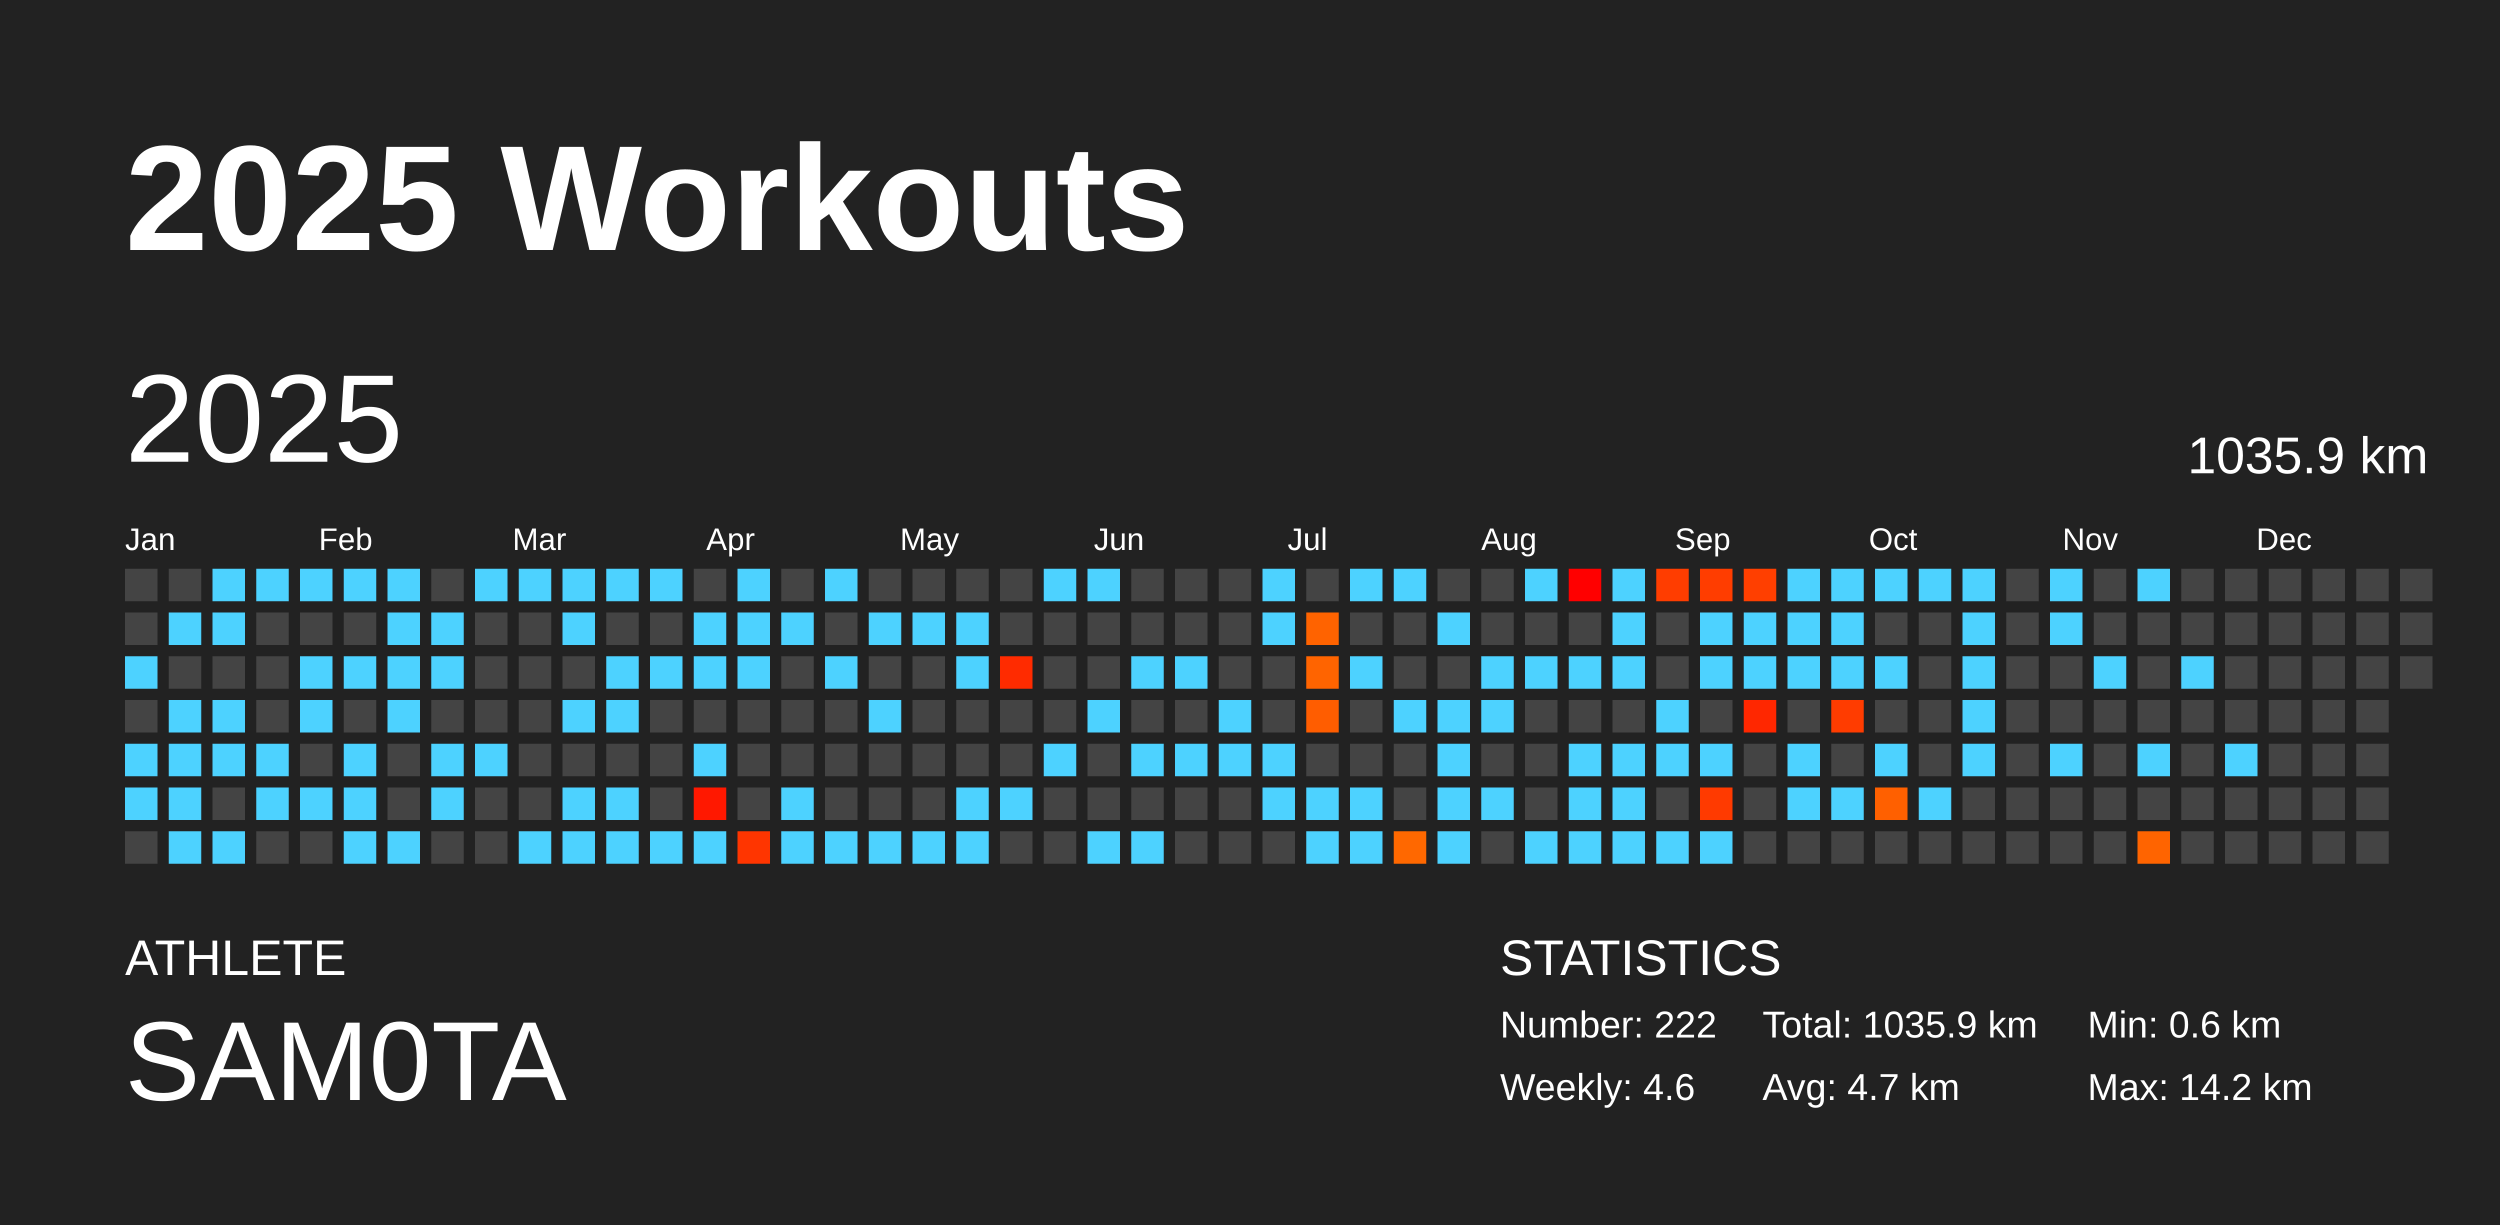
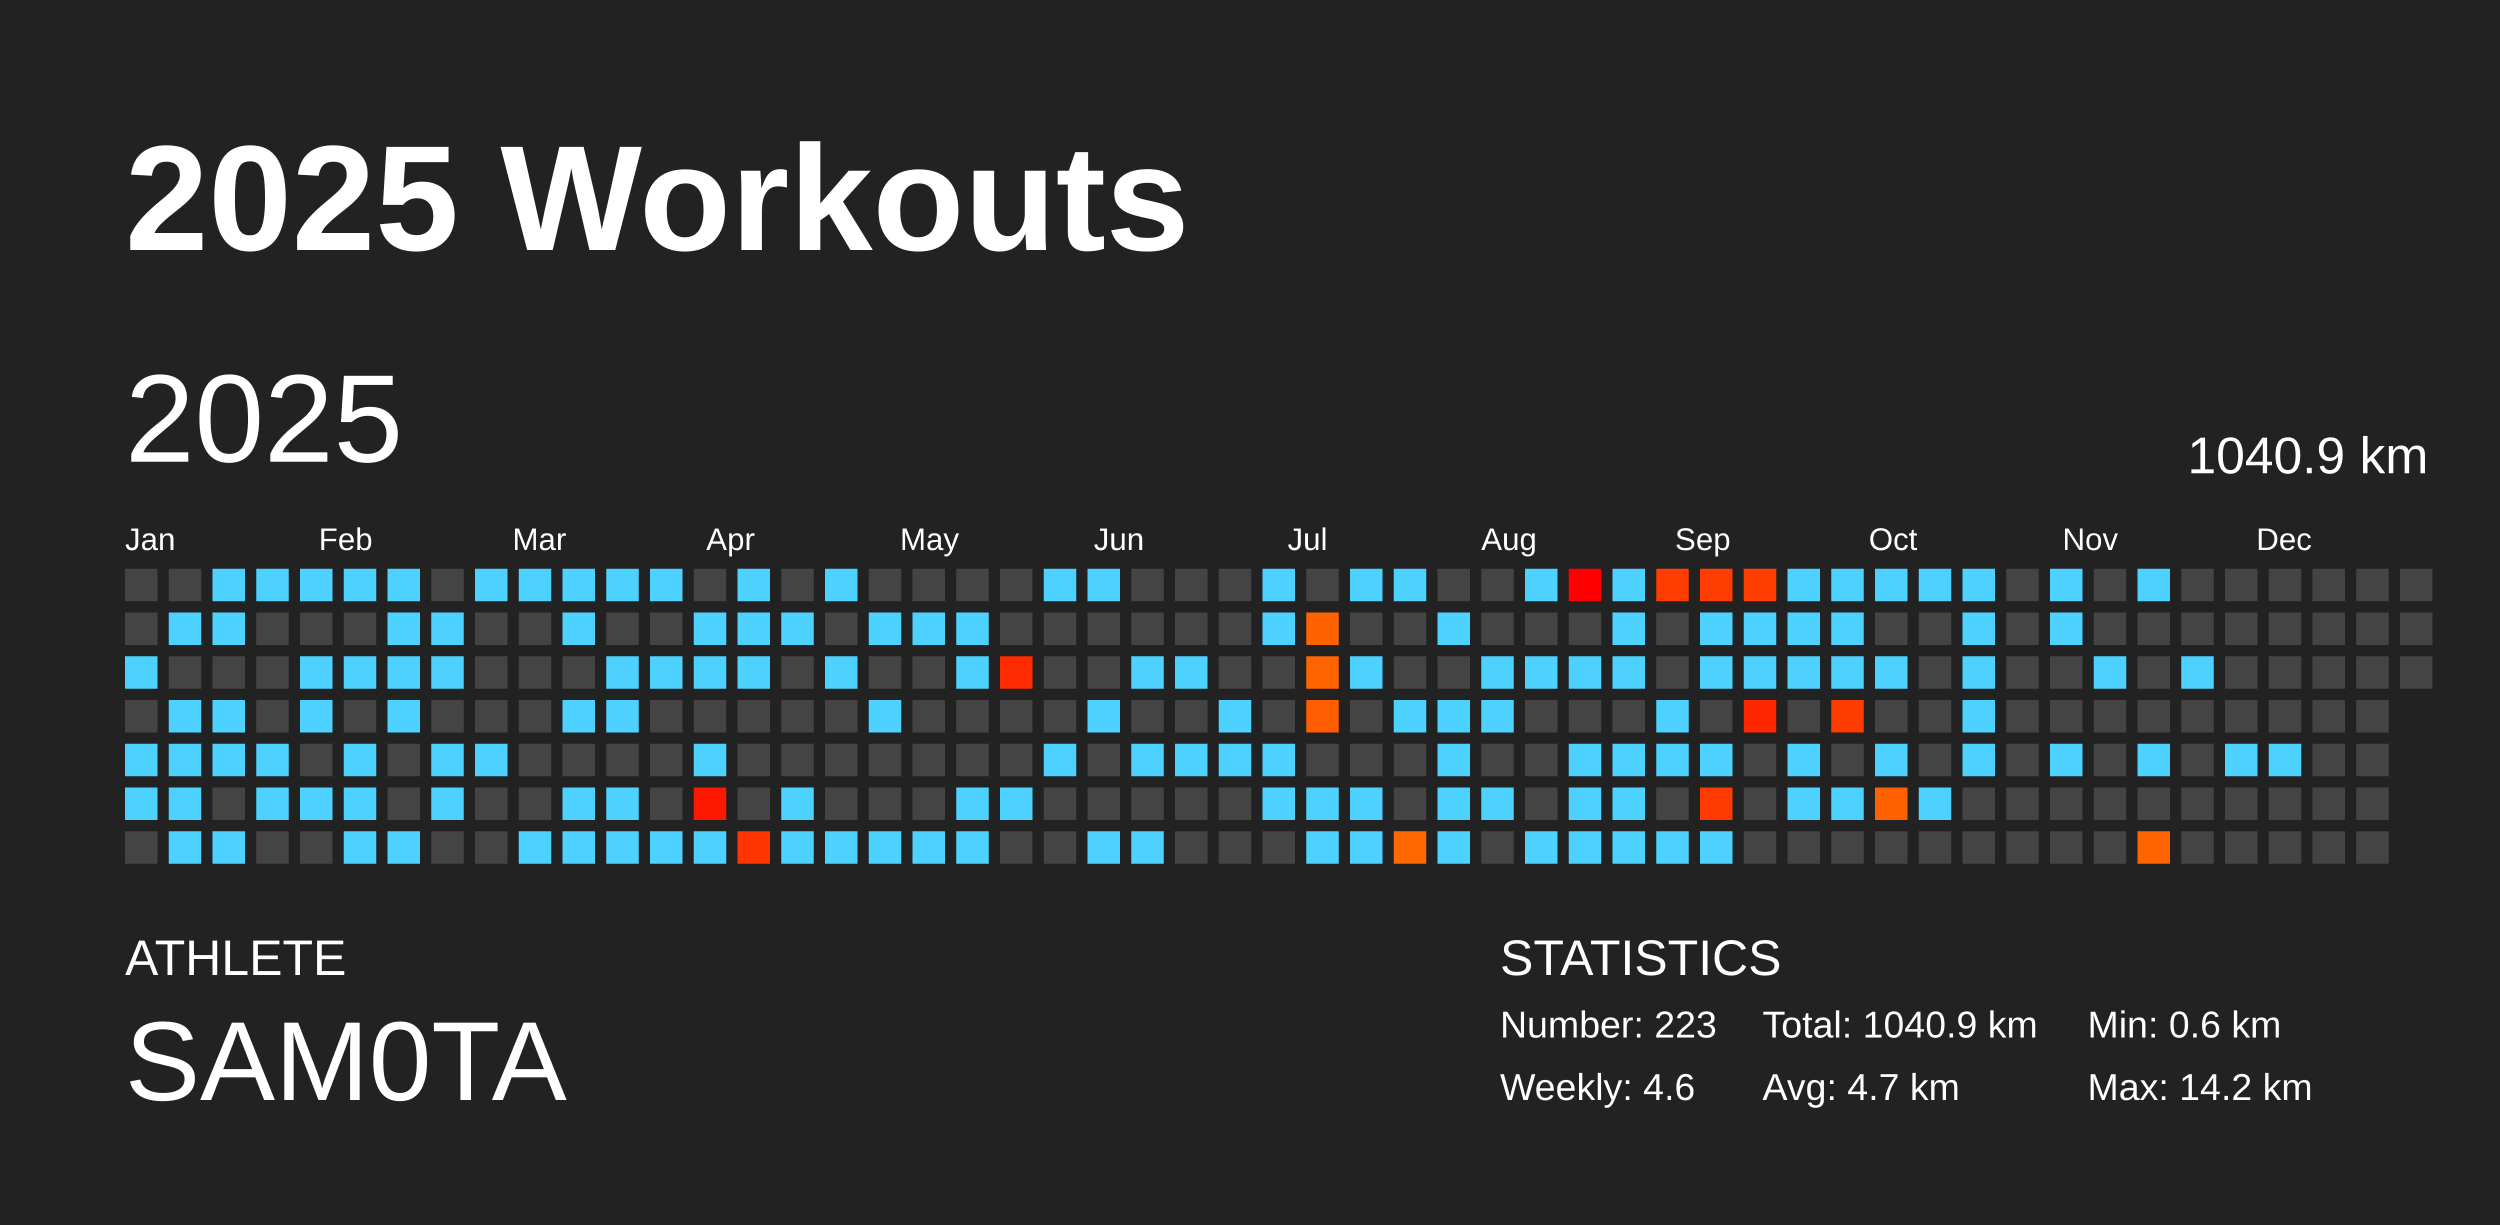
<svg xmlns="http://www.w3.org/2000/svg" baseProfile="full" height="98mm" version="1.1" viewBox="0,0,200,98" width="200mm">
  <defs />
  <rect fill="#222222" height="98" width="200" x="0" y="0" />
  <text fill="#FFFFFF" style="font-size:12px; font-family:Arial; font-weight:bold;" x="10" y="20">2025 Workouts</text>
  <text fill="#FFFFFF" style="font-size:4px; font-family:Arial" x="10" y="78">ATHLETE</text>
  <text fill="#FFFFFF" style="font-size:9px; font-family:Arial" x="10" y="88">SAM0TA</text>
  <text fill="#FFFFFF" style="font-size:4px; font-family:Arial" x="120" y="78">STATISTICS</text>
-   <text fill="#FFFFFF" style="font-size:3px; font-family:Arial" x="120" y="83">Number: 222</text>
+   <text fill="#FFFFFF" style="font-size:3px; font-family:Arial" x="120" y="83">Number: 223</text>
  <text fill="#FFFFFF" style="font-size:3px; font-family:Arial" x="120" y="88">Weekly: 4.6</text>
-   <text fill="#FFFFFF" style="font-size:3px; font-family:Arial" x="141" y="83">Total: 1035.9 km</text>
+   <text fill="#FFFFFF" style="font-size:3px; font-family:Arial" x="141" y="83">Total: 1040.9 km</text>
  <text fill="#FFFFFF" style="font-size:3px; font-family:Arial" x="141" y="88">Avg: 4.7 km</text>
  <text fill="#FFFFFF" style="font-size:3px; font-family:Arial" x="167" y="83">Min: 0.6 km</text>
  <text fill="#FFFFFF" style="font-size:3px; font-family:Arial" x="167" y="88">Max: 14.2 km</text>
  <text dominant-baseline="hanging" fill="#FFFFFF" style="font-size:10.0px; font-family:Arial;" x="10" y="30">2025</text>
-   <text dominant-baseline="hanging" fill="#FFFFFF" style="font-size:4.125px; font-family:Arial;" x="175" y="35">1035.9 km</text>
+   <text dominant-baseline="hanging" fill="#FFFFFF" style="font-size:4.125px; font-family:Arial;" x="175" y="35">1040.9 km</text>
  <text fill="#FFFFFF" style="font-size:2.5px; font-family:Arial" x="10.0" y="44">Jan</text>
  <text fill="#FFFFFF" style="font-size:2.5px; font-family:Arial" x="25.5" y="44">Feb</text>
  <text fill="#FFFFFF" style="font-size:2.5px; font-family:Arial" x="41.0" y="44">Mar</text>
  <text fill="#FFFFFF" style="font-size:2.5px; font-family:Arial" x="56.5" y="44">Apr</text>
  <text fill="#FFFFFF" style="font-size:2.5px; font-family:Arial" x="72.0" y="44">May</text>
  <text fill="#FFFFFF" style="font-size:2.5px; font-family:Arial" x="87.5" y="44">Jun</text>
  <text fill="#FFFFFF" style="font-size:2.5px; font-family:Arial" x="103.0" y="44">Jul</text>
  <text fill="#FFFFFF" style="font-size:2.5px; font-family:Arial" x="118.5" y="44">Aug</text>
  <text fill="#FFFFFF" style="font-size:2.5px; font-family:Arial" x="134.0" y="44">Sep</text>
  <text fill="#FFFFFF" style="font-size:2.5px; font-family:Arial" x="149.5" y="44">Oct</text>
  <text fill="#FFFFFF" style="font-size:2.5px; font-family:Arial" x="165.0" y="44">Nov</text>
  <text fill="#FFFFFF" style="font-size:2.5px; font-family:Arial" x="180.5" y="44">Dec</text>
  <rect fill="#444444" height="2.6" width="2.6" x="10.0" y="45.5" />
  <rect fill="#444444" height="2.6" width="2.6" x="10.0" y="49.0" />
  <rect fill="#4dd2ff" height="2.6" width="2.6" x="10.0" y="52.5" />
  <rect fill="#444444" height="2.6" width="2.6" x="10.0" y="56.0" />
  <rect fill="#4dd2ff" height="2.6" width="2.6" x="10.0" y="59.5" />
  <rect fill="#4dd2ff" height="2.6" width="2.6" x="10.0" y="63.0" />
  <rect fill="#444444" height="2.6" width="2.6" x="10.0" y="66.5" />
  <rect fill="#444444" height="2.6" width="2.6" x="13.5" y="45.5" />
  <rect fill="#4dd2ff" height="2.6" width="2.6" x="13.5" y="49.0" />
  <rect fill="#444444" height="2.6" width="2.6" x="13.5" y="52.5" />
  <rect fill="#4dd2ff" height="2.6" width="2.6" x="13.5" y="56.0" />
  <rect fill="#4dd2ff" height="2.6" width="2.6" x="13.5" y="59.5" />
  <rect fill="#4dd2ff" height="2.6" width="2.6" x="13.5" y="63.0" />
  <rect fill="#4dd2ff" height="2.6" width="2.6" x="13.5" y="66.5" />
  <rect fill="#4dd2ff" height="2.6" width="2.6" x="17.0" y="45.5" />
  <rect fill="#4dd2ff" height="2.6" width="2.6" x="17.0" y="49.0" />
  <rect fill="#444444" height="2.6" width="2.6" x="17.0" y="52.5" />
  <rect fill="#4dd2ff" height="2.6" width="2.6" x="17.0" y="56.0" />
  <rect fill="#4dd2ff" height="2.6" width="2.6" x="17.0" y="59.5" />
  <rect fill="#444444" height="2.6" width="2.6" x="17.0" y="63.0" />
  <rect fill="#4dd2ff" height="2.6" width="2.6" x="17.0" y="66.5" />
  <rect fill="#4dd2ff" height="2.6" width="2.6" x="20.5" y="45.5" />
  <rect fill="#444444" height="2.6" width="2.6" x="20.5" y="49.0" />
  <rect fill="#444444" height="2.6" width="2.6" x="20.5" y="52.5" />
  <rect fill="#444444" height="2.6" width="2.6" x="20.5" y="56.0" />
  <rect fill="#4dd2ff" height="2.6" width="2.6" x="20.5" y="59.5" />
  <rect fill="#4dd2ff" height="2.6" width="2.6" x="20.5" y="63.0" />
  <rect fill="#444444" height="2.6" width="2.6" x="20.5" y="66.5" />
  <rect fill="#4dd2ff" height="2.6" width="2.6" x="24.0" y="45.5" />
  <rect fill="#444444" height="2.6" width="2.6" x="24.0" y="49.0" />
  <rect fill="#4dd2ff" height="2.6" width="2.6" x="24.0" y="52.5" />
  <rect fill="#4dd2ff" height="2.6" width="2.6" x="24.0" y="56.0" />
  <rect fill="#444444" height="2.6" width="2.6" x="24.0" y="59.5" />
  <rect fill="#4dd2ff" height="2.6" width="2.6" x="24.0" y="63.0" />
  <rect fill="#444444" height="2.6" width="2.6" x="24.0" y="66.5" />
  <rect fill="#4dd2ff" height="2.6" width="2.6" x="27.5" y="45.5" />
  <rect fill="#444444" height="2.6" width="2.6" x="27.5" y="49.0" />
  <rect fill="#4dd2ff" height="2.6" width="2.6" x="27.5" y="52.5" />
  <rect fill="#444444" height="2.6" width="2.6" x="27.5" y="56.0" />
  <rect fill="#4dd2ff" height="2.6" width="2.6" x="27.5" y="59.5" />
  <rect fill="#4dd2ff" height="2.6" width="2.6" x="27.5" y="63.0" />
  <rect fill="#4dd2ff" height="2.6" width="2.6" x="27.5" y="66.5" />
  <rect fill="#4dd2ff" height="2.6" width="2.6" x="31.0" y="45.5" />
  <rect fill="#4dd2ff" height="2.6" width="2.6" x="31.0" y="49.0" />
  <rect fill="#4dd2ff" height="2.6" width="2.6" x="31.0" y="52.5" />
  <rect fill="#4dd2ff" height="2.6" width="2.6" x="31.0" y="56.0" />
  <rect fill="#444444" height="2.6" width="2.6" x="31.0" y="59.5" />
  <rect fill="#444444" height="2.6" width="2.6" x="31.0" y="63.0" />
  <rect fill="#4dd2ff" height="2.6" width="2.6" x="31.0" y="66.5" />
  <rect fill="#444444" height="2.6" width="2.6" x="34.5" y="45.5" />
  <rect fill="#4dd2ff" height="2.6" width="2.6" x="34.5" y="49.0" />
  <rect fill="#4dd2ff" height="2.6" width="2.6" x="34.5" y="52.5" />
  <rect fill="#444444" height="2.6" width="2.6" x="34.5" y="56.0" />
  <rect fill="#4dd2ff" height="2.6" width="2.6" x="34.5" y="59.5" />
  <rect fill="#4dd2ff" height="2.6" width="2.6" x="34.5" y="63.0" />
  <rect fill="#444444" height="2.6" width="2.6" x="34.5" y="66.5" />
  <rect fill="#4dd2ff" height="2.6" width="2.6" x="38.0" y="45.5" />
  <rect fill="#444444" height="2.6" width="2.6" x="38.0" y="49.0" />
  <rect fill="#444444" height="2.6" width="2.6" x="38.0" y="52.5" />
  <rect fill="#444444" height="2.6" width="2.6" x="38.0" y="56.0" />
  <rect fill="#4dd2ff" height="2.6" width="2.6" x="38.0" y="59.5" />
  <rect fill="#444444" height="2.6" width="2.6" x="38.0" y="63.0" />
  <rect fill="#444444" height="2.6" width="2.6" x="38.0" y="66.5" />
  <rect fill="#4dd2ff" height="2.6" width="2.6" x="41.5" y="45.5" />
  <rect fill="#444444" height="2.6" width="2.6" x="41.5" y="49.0" />
  <rect fill="#444444" height="2.6" width="2.6" x="41.5" y="52.5" />
  <rect fill="#444444" height="2.6" width="2.6" x="41.5" y="56.0" />
  <rect fill="#444444" height="2.6" width="2.6" x="41.5" y="59.5" />
  <rect fill="#444444" height="2.6" width="2.6" x="41.5" y="63.0" />
  <rect fill="#4dd2ff" height="2.6" width="2.6" x="41.5" y="66.5" />
  <rect fill="#4dd2ff" height="2.6" width="2.6" x="45.0" y="45.5" />
  <rect fill="#4dd2ff" height="2.6" width="2.6" x="45.0" y="49.0" />
  <rect fill="#444444" height="2.6" width="2.6" x="45.0" y="52.5" />
  <rect fill="#4dd2ff" height="2.6" width="2.6" x="45.0" y="56.0" />
  <rect fill="#444444" height="2.6" width="2.6" x="45.0" y="59.5" />
  <rect fill="#4dd2ff" height="2.6" width="2.6" x="45.0" y="63.0" />
  <rect fill="#4dd2ff" height="2.6" width="2.6" x="45.0" y="66.5" />
  <rect fill="#4dd2ff" height="2.6" width="2.6" x="48.5" y="45.5" />
  <rect fill="#444444" height="2.6" width="2.6" x="48.5" y="49.0" />
  <rect fill="#4dd2ff" height="2.6" width="2.6" x="48.5" y="52.5" />
  <rect fill="#4dd2ff" height="2.6" width="2.6" x="48.5" y="56.0" />
  <rect fill="#444444" height="2.6" width="2.6" x="48.5" y="59.5" />
  <rect fill="#4dd2ff" height="2.6" width="2.6" x="48.5" y="63.0" />
  <rect fill="#4dd2ff" height="2.6" width="2.6" x="48.5" y="66.5" />
  <rect fill="#4dd2ff" height="2.6" width="2.6" x="52.0" y="45.5" />
  <rect fill="#444444" height="2.6" width="2.6" x="52.0" y="49.0" />
  <rect fill="#4dd2ff" height="2.6" width="2.6" x="52.0" y="52.5" />
  <rect fill="#444444" height="2.6" width="2.6" x="52.0" y="56.0" />
  <rect fill="#444444" height="2.6" width="2.6" x="52.0" y="59.5" />
  <rect fill="#444444" height="2.6" width="2.6" x="52.0" y="63.0" />
  <rect fill="#4dd2ff" height="2.6" width="2.6" x="52.0" y="66.5" />
  <rect fill="#444444" height="2.6" width="2.6" x="55.5" y="45.5" />
  <rect fill="#4dd2ff" height="2.6" width="2.6" x="55.5" y="49.0" />
  <rect fill="#4dd2ff" height="2.6" width="2.6" x="55.5" y="52.5" />
  <rect fill="#444444" height="2.6" width="2.6" x="55.5" y="56.0" />
  <rect fill="#4dd2ff" height="2.6" width="2.6" x="55.5" y="59.5" />
  <rect fill="#ff1800" height="2.6" width="2.6" x="55.5" y="63.0" />
  <rect fill="#4dd2ff" height="2.6" width="2.6" x="55.5" y="66.5" />
  <rect fill="#4dd2ff" height="2.6" width="2.6" x="59.0" y="45.5" />
  <rect fill="#4dd2ff" height="2.6" width="2.6" x="59.0" y="49.0" />
  <rect fill="#4dd2ff" height="2.6" width="2.6" x="59.0" y="52.5" />
  <rect fill="#444444" height="2.6" width="2.6" x="59.0" y="56.0" />
  <rect fill="#444444" height="2.6" width="2.6" x="59.0" y="59.5" />
  <rect fill="#444444" height="2.6" width="2.6" x="59.0" y="63.0" />
  <rect fill="#ff3500" height="2.6" width="2.6" x="59.0" y="66.5" />
  <rect fill="#444444" height="2.6" width="2.6" x="62.5" y="45.5" />
  <rect fill="#4dd2ff" height="2.6" width="2.6" x="62.5" y="49.0" />
  <rect fill="#444444" height="2.6" width="2.6" x="62.5" y="52.5" />
  <rect fill="#444444" height="2.6" width="2.6" x="62.5" y="56.0" />
  <rect fill="#444444" height="2.6" width="2.6" x="62.5" y="59.5" />
  <rect fill="#4dd2ff" height="2.6" width="2.6" x="62.5" y="63.0" />
  <rect fill="#4dd2ff" height="2.6" width="2.6" x="62.5" y="66.5" />
  <rect fill="#4dd2ff" height="2.6" width="2.6" x="66.0" y="45.5" />
  <rect fill="#444444" height="2.6" width="2.6" x="66.0" y="49.0" />
  <rect fill="#4dd2ff" height="2.6" width="2.6" x="66.0" y="52.5" />
  <rect fill="#444444" height="2.6" width="2.6" x="66.0" y="56.0" />
  <rect fill="#444444" height="2.6" width="2.6" x="66.0" y="59.5" />
  <rect fill="#444444" height="2.6" width="2.6" x="66.0" y="63.0" />
  <rect fill="#4dd2ff" height="2.6" width="2.6" x="66.0" y="66.5" />
  <rect fill="#444444" height="2.6" width="2.6" x="69.5" y="45.5" />
  <rect fill="#4dd2ff" height="2.6" width="2.6" x="69.5" y="49.0" />
  <rect fill="#444444" height="2.6" width="2.6" x="69.5" y="52.5" />
  <rect fill="#4dd2ff" height="2.6" width="2.6" x="69.5" y="56.0" />
  <rect fill="#444444" height="2.6" width="2.6" x="69.5" y="59.5" />
  <rect fill="#444444" height="2.6" width="2.6" x="69.5" y="63.0" />
  <rect fill="#4dd2ff" height="2.6" width="2.6" x="69.5" y="66.5" />
  <rect fill="#444444" height="2.6" width="2.6" x="73.0" y="45.5" />
  <rect fill="#4dd2ff" height="2.6" width="2.6" x="73.0" y="49.0" />
  <rect fill="#444444" height="2.6" width="2.6" x="73.0" y="52.5" />
  <rect fill="#444444" height="2.6" width="2.6" x="73.0" y="56.0" />
  <rect fill="#444444" height="2.6" width="2.6" x="73.0" y="59.5" />
  <rect fill="#444444" height="2.6" width="2.6" x="73.0" y="63.0" />
  <rect fill="#4dd2ff" height="2.6" width="2.6" x="73.0" y="66.5" />
  <rect fill="#444444" height="2.6" width="2.6" x="76.5" y="45.5" />
  <rect fill="#4dd2ff" height="2.6" width="2.6" x="76.5" y="49.0" />
  <rect fill="#4dd2ff" height="2.6" width="2.6" x="76.5" y="52.5" />
  <rect fill="#444444" height="2.6" width="2.6" x="76.5" y="56.0" />
  <rect fill="#444444" height="2.6" width="2.6" x="76.5" y="59.5" />
  <rect fill="#4dd2ff" height="2.6" width="2.6" x="76.5" y="63.0" />
  <rect fill="#4dd2ff" height="2.6" width="2.6" x="76.5" y="66.5" />
  <rect fill="#444444" height="2.6" width="2.6" x="80.0" y="45.5" />
  <rect fill="#444444" height="2.6" width="2.6" x="80.0" y="49.0" />
  <rect fill="#ff2b00" height="2.6" width="2.6" x="80.0" y="52.5" />
  <rect fill="#444444" height="2.6" width="2.6" x="80.0" y="56.0" />
  <rect fill="#444444" height="2.6" width="2.6" x="80.0" y="59.5" />
  <rect fill="#4dd2ff" height="2.6" width="2.6" x="80.0" y="63.0" />
  <rect fill="#444444" height="2.6" width="2.6" x="80.0" y="66.5" />
  <rect fill="#4dd2ff" height="2.6" width="2.6" x="83.5" y="45.5" />
  <rect fill="#444444" height="2.6" width="2.6" x="83.5" y="49.0" />
  <rect fill="#444444" height="2.6" width="2.6" x="83.5" y="52.5" />
  <rect fill="#444444" height="2.6" width="2.6" x="83.5" y="56.0" />
  <rect fill="#4dd2ff" height="2.6" width="2.6" x="83.5" y="59.5" />
  <rect fill="#444444" height="2.6" width="2.6" x="83.5" y="63.0" />
  <rect fill="#444444" height="2.6" width="2.6" x="83.5" y="66.5" />
  <rect fill="#4dd2ff" height="2.6" width="2.6" x="87.0" y="45.5" />
  <rect fill="#444444" height="2.6" width="2.6" x="87.0" y="49.0" />
  <rect fill="#444444" height="2.6" width="2.6" x="87.0" y="52.5" />
  <rect fill="#4dd2ff" height="2.6" width="2.6" x="87.0" y="56.0" />
  <rect fill="#444444" height="2.6" width="2.6" x="87.0" y="59.5" />
  <rect fill="#444444" height="2.6" width="2.6" x="87.0" y="63.0" />
  <rect fill="#4dd2ff" height="2.6" width="2.6" x="87.0" y="66.5" />
  <rect fill="#444444" height="2.6" width="2.6" x="90.5" y="45.5" />
  <rect fill="#444444" height="2.6" width="2.6" x="90.5" y="49.0" />
  <rect fill="#4dd2ff" height="2.6" width="2.6" x="90.5" y="52.5" />
  <rect fill="#444444" height="2.6" width="2.6" x="90.5" y="56.0" />
  <rect fill="#4dd2ff" height="2.6" width="2.6" x="90.5" y="59.5" />
  <rect fill="#444444" height="2.6" width="2.6" x="90.5" y="63.0" />
  <rect fill="#4dd2ff" height="2.6" width="2.6" x="90.5" y="66.5" />
  <rect fill="#444444" height="2.6" width="2.6" x="94.0" y="45.5" />
  <rect fill="#444444" height="2.6" width="2.6" x="94.0" y="49.0" />
  <rect fill="#4dd2ff" height="2.6" width="2.6" x="94.0" y="52.5" />
  <rect fill="#444444" height="2.6" width="2.6" x="94.0" y="56.0" />
  <rect fill="#4dd2ff" height="2.6" width="2.6" x="94.0" y="59.5" />
  <rect fill="#444444" height="2.6" width="2.6" x="94.0" y="63.0" />
  <rect fill="#444444" height="2.6" width="2.6" x="94.0" y="66.5" />
  <rect fill="#444444" height="2.6" width="2.6" x="97.5" y="45.5" />
  <rect fill="#444444" height="2.6" width="2.6" x="97.5" y="49.0" />
  <rect fill="#444444" height="2.6" width="2.6" x="97.5" y="52.5" />
  <rect fill="#4dd2ff" height="2.6" width="2.6" x="97.5" y="56.0" />
  <rect fill="#4dd2ff" height="2.6" width="2.6" x="97.5" y="59.5" />
  <rect fill="#444444" height="2.6" width="2.6" x="97.5" y="63.0" />
  <rect fill="#444444" height="2.6" width="2.6" x="97.5" y="66.5" />
  <rect fill="#4dd2ff" height="2.6" width="2.6" x="101.0" y="45.5" />
  <rect fill="#4dd2ff" height="2.6" width="2.6" x="101.0" y="49.0" />
  <rect fill="#444444" height="2.6" width="2.6" x="101.0" y="52.5" />
  <rect fill="#444444" height="2.6" width="2.6" x="101.0" y="56.0" />
  <rect fill="#4dd2ff" height="2.6" width="2.6" x="101.0" y="59.5" />
  <rect fill="#4dd2ff" height="2.6" width="2.6" x="101.0" y="63.0" />
  <rect fill="#444444" height="2.6" width="2.6" x="101.0" y="66.5" />
  <rect fill="#444444" height="2.6" width="2.6" x="104.5" y="45.5" />
  <rect fill="#ff6300" height="2.6" width="2.6" x="104.5" y="49.0" />
  <rect fill="#ff6400" height="2.6" width="2.6" x="104.5" y="52.5" />
  <rect fill="#ff5d00" height="2.6" width="2.6" x="104.5" y="56.0" />
  <rect fill="#444444" height="2.6" width="2.6" x="104.5" y="59.5" />
  <rect fill="#4dd2ff" height="2.6" width="2.6" x="104.5" y="63.0" />
  <rect fill="#4dd2ff" height="2.6" width="2.6" x="104.5" y="66.5" />
  <rect fill="#4dd2ff" height="2.6" width="2.6" x="108.0" y="45.5" />
  <rect fill="#444444" height="2.6" width="2.6" x="108.0" y="49.0" />
  <rect fill="#4dd2ff" height="2.6" width="2.6" x="108.0" y="52.5" />
  <rect fill="#444444" height="2.6" width="2.6" x="108.0" y="56.0" />
  <rect fill="#444444" height="2.6" width="2.6" x="108.0" y="59.5" />
  <rect fill="#4dd2ff" height="2.6" width="2.6" x="108.0" y="63.0" />
  <rect fill="#4dd2ff" height="2.6" width="2.6" x="108.0" y="66.5" />
  <rect fill="#4dd2ff" height="2.6" width="2.6" x="111.5" y="45.5" />
  <rect fill="#444444" height="2.6" width="2.6" x="111.5" y="49.0" />
  <rect fill="#444444" height="2.6" width="2.6" x="111.5" y="52.5" />
  <rect fill="#4dd2ff" height="2.6" width="2.6" x="111.5" y="56.0" />
  <rect fill="#444444" height="2.6" width="2.6" x="111.5" y="59.5" />
  <rect fill="#444444" height="2.6" width="2.6" x="111.5" y="63.0" />
  <rect fill="#ff6800" height="2.6" width="2.6" x="111.5" y="66.5" />
  <rect fill="#444444" height="2.6" width="2.6" x="115.0" y="45.5" />
  <rect fill="#4dd2ff" height="2.6" width="2.6" x="115.0" y="49.0" />
  <rect fill="#444444" height="2.6" width="2.6" x="115.0" y="52.5" />
  <rect fill="#4dd2ff" height="2.6" width="2.6" x="115.0" y="56.0" />
  <rect fill="#4dd2ff" height="2.6" width="2.6" x="115.0" y="59.5" />
  <rect fill="#4dd2ff" height="2.6" width="2.6" x="115.0" y="63.0" />
  <rect fill="#4dd2ff" height="2.6" width="2.6" x="115.0" y="66.5" />
  <rect fill="#444444" height="2.6" width="2.6" x="118.5" y="45.5" />
  <rect fill="#444444" height="2.6" width="2.6" x="118.5" y="49.0" />
  <rect fill="#4dd2ff" height="2.6" width="2.6" x="118.5" y="52.5" />
  <rect fill="#4dd2ff" height="2.6" width="2.6" x="118.5" y="56.0" />
  <rect fill="#444444" height="2.6" width="2.6" x="118.5" y="59.5" />
  <rect fill="#4dd2ff" height="2.6" width="2.6" x="118.5" y="63.0" />
  <rect fill="#444444" height="2.6" width="2.6" x="118.5" y="66.5" />
  <rect fill="#4dd2ff" height="2.6" width="2.6" x="122.0" y="45.5" />
  <rect fill="#444444" height="2.6" width="2.6" x="122.0" y="49.0" />
  <rect fill="#4dd2ff" height="2.6" width="2.6" x="122.0" y="52.5" />
  <rect fill="#444444" height="2.6" width="2.6" x="122.0" y="56.0" />
  <rect fill="#444444" height="2.6" width="2.6" x="122.0" y="59.5" />
  <rect fill="#444444" height="2.6" width="2.6" x="122.0" y="63.0" />
  <rect fill="#4dd2ff" height="2.6" width="2.6" x="122.0" y="66.5" />
  <rect fill="#ff0000" height="2.6" width="2.6" x="125.5" y="45.5" />
  <rect fill="#444444" height="2.6" width="2.6" x="125.5" y="49.0" />
  <rect fill="#4dd2ff" height="2.6" width="2.6" x="125.5" y="52.5" />
  <rect fill="#444444" height="2.6" width="2.6" x="125.5" y="56.0" />
  <rect fill="#4dd2ff" height="2.6" width="2.6" x="125.5" y="59.5" />
  <rect fill="#4dd2ff" height="2.6" width="2.6" x="125.5" y="63.0" />
  <rect fill="#4dd2ff" height="2.6" width="2.6" x="125.5" y="66.5" />
  <rect fill="#4dd2ff" height="2.6" width="2.6" x="129.0" y="45.5" />
  <rect fill="#4dd2ff" height="2.6" width="2.6" x="129.0" y="49.0" />
  <rect fill="#4dd2ff" height="2.6" width="2.6" x="129.0" y="52.5" />
  <rect fill="#444444" height="2.6" width="2.6" x="129.0" y="56.0" />
  <rect fill="#4dd2ff" height="2.6" width="2.6" x="129.0" y="59.5" />
  <rect fill="#4dd2ff" height="2.6" width="2.6" x="129.0" y="63.0" />
  <rect fill="#4dd2ff" height="2.6" width="2.6" x="129.0" y="66.5" />
  <rect fill="#ff3d00" height="2.6" width="2.6" x="132.5" y="45.5" />
  <rect fill="#444444" height="2.6" width="2.6" x="132.5" y="49.0" />
  <rect fill="#444444" height="2.6" width="2.6" x="132.5" y="52.5" />
  <rect fill="#4dd2ff" height="2.6" width="2.6" x="132.5" y="56.0" />
  <rect fill="#4dd2ff" height="2.6" width="2.6" x="132.5" y="59.5" />
  <rect fill="#444444" height="2.6" width="2.6" x="132.5" y="63.0" />
  <rect fill="#4dd2ff" height="2.6" width="2.6" x="132.5" y="66.5" />
  <rect fill="#ff3d00" height="2.6" width="2.6" x="136.0" y="45.5" />
  <rect fill="#4dd2ff" height="2.6" width="2.6" x="136.0" y="49.0" />
  <rect fill="#4dd2ff" height="2.6" width="2.6" x="136.0" y="52.5" />
  <rect fill="#444444" height="2.6" width="2.6" x="136.0" y="56.0" />
  <rect fill="#4dd2ff" height="2.6" width="2.6" x="136.0" y="59.5" />
  <rect fill="#ff3a00" height="2.6" width="2.6" x="136.0" y="63.0" />
  <rect fill="#4dd2ff" height="2.6" width="2.6" x="136.0" y="66.5" />
  <rect fill="#ff3f00" height="2.6" width="2.6" x="139.5" y="45.5" />
  <rect fill="#4dd2ff" height="2.6" width="2.6" x="139.5" y="49.0" />
  <rect fill="#4dd2ff" height="2.6" width="2.6" x="139.5" y="52.5" />
  <rect fill="#ff2700" height="2.6" width="2.6" x="139.5" y="56.0" />
  <rect fill="#444444" height="2.6" width="2.6" x="139.5" y="59.5" />
  <rect fill="#444444" height="2.6" width="2.6" x="139.5" y="63.0" />
  <rect fill="#444444" height="2.6" width="2.6" x="139.5" y="66.5" />
  <rect fill="#4dd2ff" height="2.6" width="2.6" x="143.0" y="45.5" />
  <rect fill="#4dd2ff" height="2.6" width="2.6" x="143.0" y="49.0" />
  <rect fill="#4dd2ff" height="2.6" width="2.6" x="143.0" y="52.5" />
  <rect fill="#444444" height="2.6" width="2.6" x="143.0" y="56.0" />
  <rect fill="#4dd2ff" height="2.6" width="2.6" x="143.0" y="59.5" />
  <rect fill="#4dd2ff" height="2.6" width="2.6" x="143.0" y="63.0" />
  <rect fill="#444444" height="2.6" width="2.6" x="143.0" y="66.5" />
  <rect fill="#4dd2ff" height="2.6" width="2.6" x="146.5" y="45.5" />
  <rect fill="#4dd2ff" height="2.6" width="2.6" x="146.5" y="49.0" />
  <rect fill="#4dd2ff" height="2.6" width="2.6" x="146.5" y="52.5" />
  <rect fill="#ff3c00" height="2.6" width="2.6" x="146.5" y="56.0" />
  <rect fill="#444444" height="2.6" width="2.6" x="146.5" y="59.5" />
  <rect fill="#4dd2ff" height="2.6" width="2.6" x="146.5" y="63.0" />
  <rect fill="#444444" height="2.6" width="2.6" x="146.5" y="66.5" />
  <rect fill="#4dd2ff" height="2.6" width="2.6" x="150.0" y="45.5" />
  <rect fill="#444444" height="2.6" width="2.6" x="150.0" y="49.0" />
  <rect fill="#4dd2ff" height="2.6" width="2.6" x="150.0" y="52.5" />
  <rect fill="#444444" height="2.6" width="2.6" x="150.0" y="56.0" />
  <rect fill="#4dd2ff" height="2.6" width="2.6" x="150.0" y="59.5" />
  <rect fill="#ff6000" height="2.6" width="2.6" x="150.0" y="63.0" />
  <rect fill="#444444" height="2.6" width="2.6" x="150.0" y="66.5" />
  <rect fill="#4dd2ff" height="2.6" width="2.6" x="153.5" y="45.5" />
  <rect fill="#444444" height="2.6" width="2.6" x="153.5" y="49.0" />
  <rect fill="#444444" height="2.6" width="2.6" x="153.5" y="52.5" />
  <rect fill="#444444" height="2.6" width="2.6" x="153.5" y="56.0" />
  <rect fill="#444444" height="2.6" width="2.6" x="153.5" y="59.5" />
  <rect fill="#4dd2ff" height="2.6" width="2.6" x="153.5" y="63.0" />
  <rect fill="#444444" height="2.6" width="2.6" x="153.5" y="66.5" />
  <rect fill="#4dd2ff" height="2.6" width="2.6" x="157.0" y="45.5" />
  <rect fill="#4dd2ff" height="2.6" width="2.6" x="157.0" y="49.0" />
  <rect fill="#4dd2ff" height="2.6" width="2.6" x="157.0" y="52.5" />
  <rect fill="#4dd2ff" height="2.6" width="2.6" x="157.0" y="56.0" />
  <rect fill="#4dd2ff" height="2.6" width="2.6" x="157.0" y="59.5" />
  <rect fill="#444444" height="2.6" width="2.6" x="157.0" y="63.0" />
  <rect fill="#444444" height="2.6" width="2.6" x="157.0" y="66.5" />
  <rect fill="#444444" height="2.6" width="2.6" x="160.5" y="45.5" />
  <rect fill="#444444" height="2.6" width="2.6" x="160.5" y="49.0" />
  <rect fill="#444444" height="2.6" width="2.6" x="160.5" y="52.5" />
  <rect fill="#444444" height="2.6" width="2.6" x="160.5" y="56.0" />
  <rect fill="#444444" height="2.6" width="2.6" x="160.5" y="59.5" />
  <rect fill="#444444" height="2.6" width="2.6" x="160.5" y="63.0" />
  <rect fill="#444444" height="2.6" width="2.6" x="160.5" y="66.5" />
  <rect fill="#4dd2ff" height="2.6" width="2.6" x="164.0" y="45.5" />
  <rect fill="#4dd2ff" height="2.6" width="2.6" x="164.0" y="49.0" />
  <rect fill="#444444" height="2.6" width="2.6" x="164.0" y="52.5" />
  <rect fill="#444444" height="2.6" width="2.6" x="164.0" y="56.0" />
  <rect fill="#4dd2ff" height="2.6" width="2.6" x="164.0" y="59.5" />
  <rect fill="#444444" height="2.6" width="2.6" x="164.0" y="63.0" />
  <rect fill="#444444" height="2.6" width="2.6" x="164.0" y="66.5" />
  <rect fill="#444444" height="2.6" width="2.6" x="167.5" y="45.5" />
  <rect fill="#444444" height="2.6" width="2.6" x="167.5" y="49.0" />
  <rect fill="#4dd2ff" height="2.6" width="2.6" x="167.5" y="52.5" />
  <rect fill="#444444" height="2.6" width="2.6" x="167.5" y="56.0" />
  <rect fill="#444444" height="2.6" width="2.6" x="167.5" y="59.5" />
  <rect fill="#444444" height="2.6" width="2.6" x="167.5" y="63.0" />
  <rect fill="#444444" height="2.6" width="2.6" x="167.5" y="66.5" />
  <rect fill="#4dd2ff" height="2.6" width="2.6" x="171.0" y="45.5" />
  <rect fill="#444444" height="2.6" width="2.6" x="171.0" y="49.0" />
  <rect fill="#444444" height="2.6" width="2.6" x="171.0" y="52.5" />
  <rect fill="#444444" height="2.6" width="2.6" x="171.0" y="56.0" />
  <rect fill="#4dd2ff" height="2.6" width="2.6" x="171.0" y="59.5" />
  <rect fill="#444444" height="2.6" width="2.6" x="171.0" y="63.0" />
  <rect fill="#ff6400" height="2.6" width="2.6" x="171.0" y="66.5" />
  <rect fill="#444444" height="2.6" width="2.6" x="174.5" y="45.5" />
  <rect fill="#444444" height="2.6" width="2.6" x="174.5" y="49.0" />
  <rect fill="#4dd2ff" height="2.6" width="2.6" x="174.5" y="52.5" />
  <rect fill="#444444" height="2.6" width="2.6" x="174.5" y="56.0" />
  <rect fill="#444444" height="2.6" width="2.6" x="174.5" y="59.5" />
  <rect fill="#444444" height="2.6" width="2.6" x="174.5" y="63.0" />
  <rect fill="#444444" height="2.6" width="2.6" x="174.5" y="66.5" />
  <rect fill="#444444" height="2.6" width="2.6" x="178.0" y="45.5" />
  <rect fill="#444444" height="2.6" width="2.6" x="178.0" y="49.0" />
  <rect fill="#444444" height="2.6" width="2.6" x="178.0" y="52.5" />
  <rect fill="#444444" height="2.6" width="2.6" x="178.0" y="56.0" />
  <rect fill="#4dd2ff" height="2.6" width="2.6" x="178.0" y="59.5" />
  <rect fill="#444444" height="2.6" width="2.6" x="178.0" y="63.0" />
  <rect fill="#444444" height="2.6" width="2.6" x="178.0" y="66.5" />
  <rect fill="#444444" height="2.6" width="2.6" x="181.5" y="45.5" />
  <rect fill="#444444" height="2.6" width="2.6" x="181.5" y="49.0" />
  <rect fill="#444444" height="2.6" width="2.6" x="181.5" y="52.5" />
  <rect fill="#444444" height="2.6" width="2.6" x="181.5" y="56.0" />
-   <rect fill="#444444" height="2.6" width="2.6" x="181.5" y="59.5" />
+   <rect fill="#4dd2ff" height="2.6" width="2.6" x="181.5" y="59.5" />
  <rect fill="#444444" height="2.6" width="2.6" x="181.5" y="63.0" />
  <rect fill="#444444" height="2.6" width="2.6" x="181.5" y="66.5" />
  <rect fill="#444444" height="2.6" width="2.6" x="185.0" y="45.5" />
  <rect fill="#444444" height="2.6" width="2.6" x="185.0" y="49.0" />
  <rect fill="#444444" height="2.6" width="2.6" x="185.0" y="52.5" />
  <rect fill="#444444" height="2.6" width="2.6" x="185.0" y="56.0" />
  <rect fill="#444444" height="2.6" width="2.6" x="185.0" y="59.5" />
  <rect fill="#444444" height="2.6" width="2.6" x="185.0" y="63.0" />
  <rect fill="#444444" height="2.6" width="2.6" x="185.0" y="66.5" />
  <rect fill="#444444" height="2.6" width="2.6" x="188.5" y="45.5" />
  <rect fill="#444444" height="2.6" width="2.6" x="188.5" y="49.0" />
  <rect fill="#444444" height="2.6" width="2.6" x="188.5" y="52.5" />
  <rect fill="#444444" height="2.6" width="2.6" x="188.5" y="56.0" />
  <rect fill="#444444" height="2.6" width="2.6" x="188.5" y="59.5" />
  <rect fill="#444444" height="2.6" width="2.6" x="188.5" y="63.0" />
  <rect fill="#444444" height="2.6" width="2.6" x="188.5" y="66.5" />
  <rect fill="#444444" height="2.6" width="2.6" x="192.0" y="45.5" />
  <rect fill="#444444" height="2.6" width="2.6" x="192.0" y="49.0" />
  <rect fill="#444444" height="2.6" width="2.6" x="192.0" y="52.5" />
</svg>
